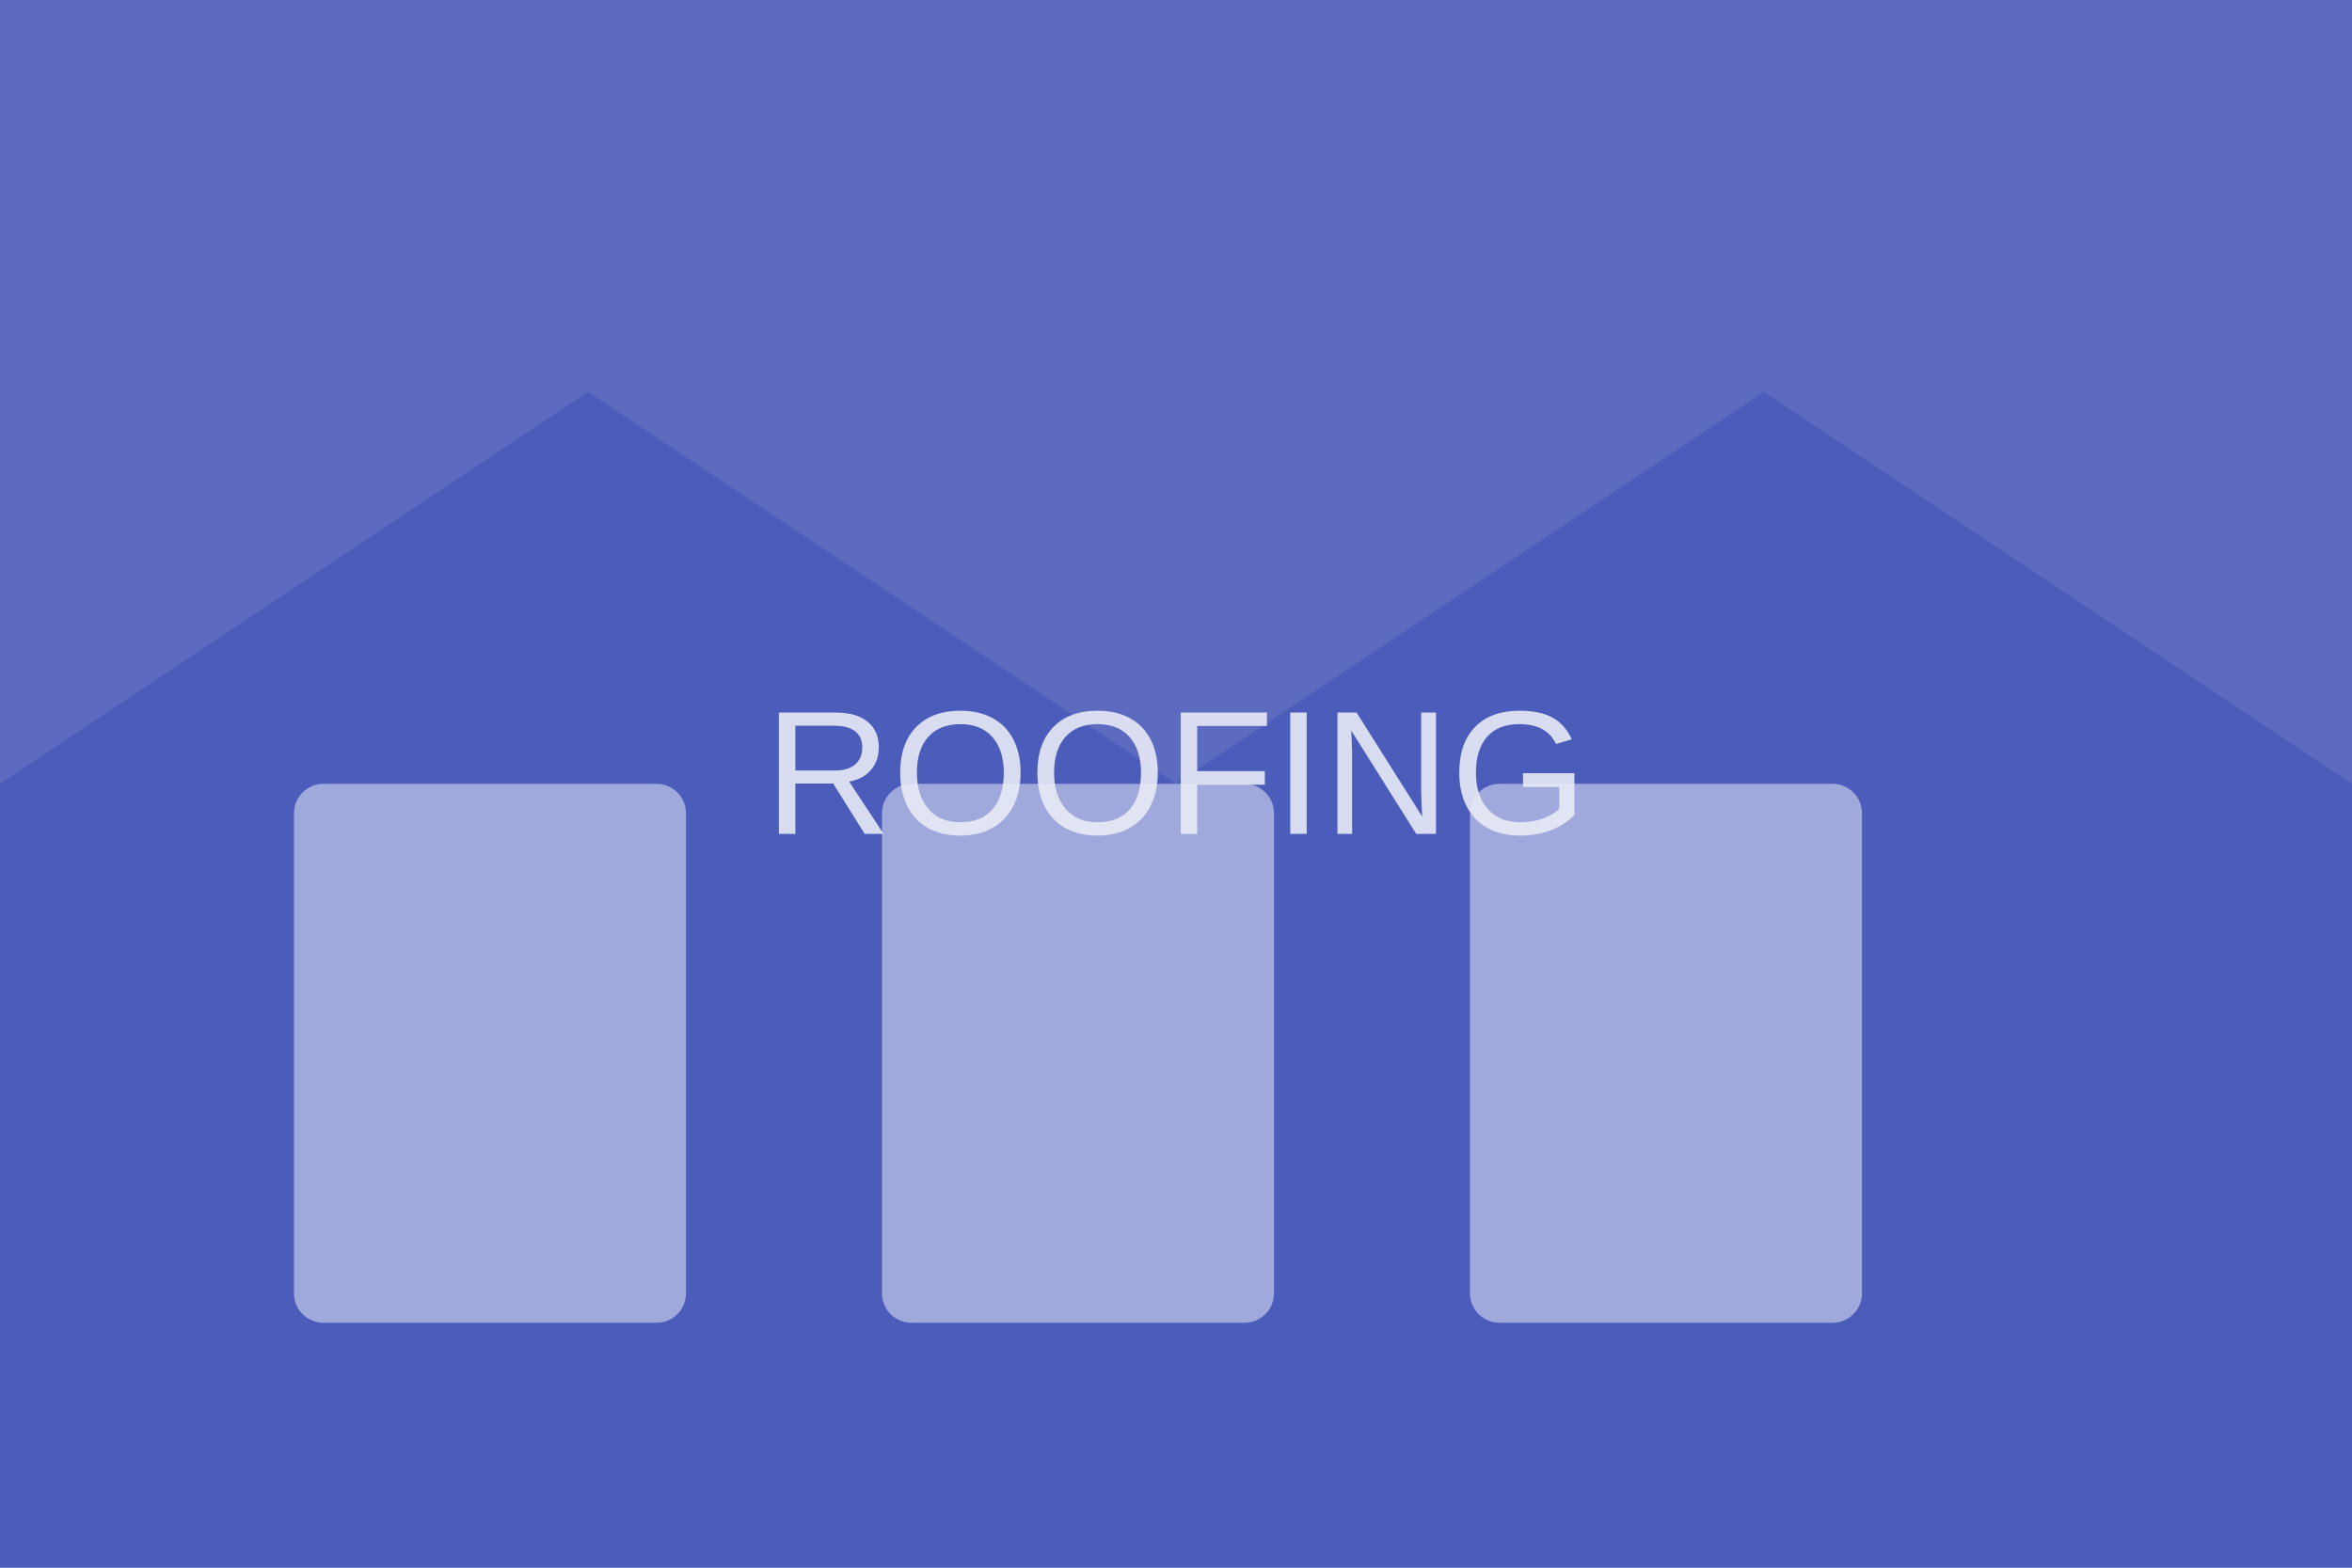
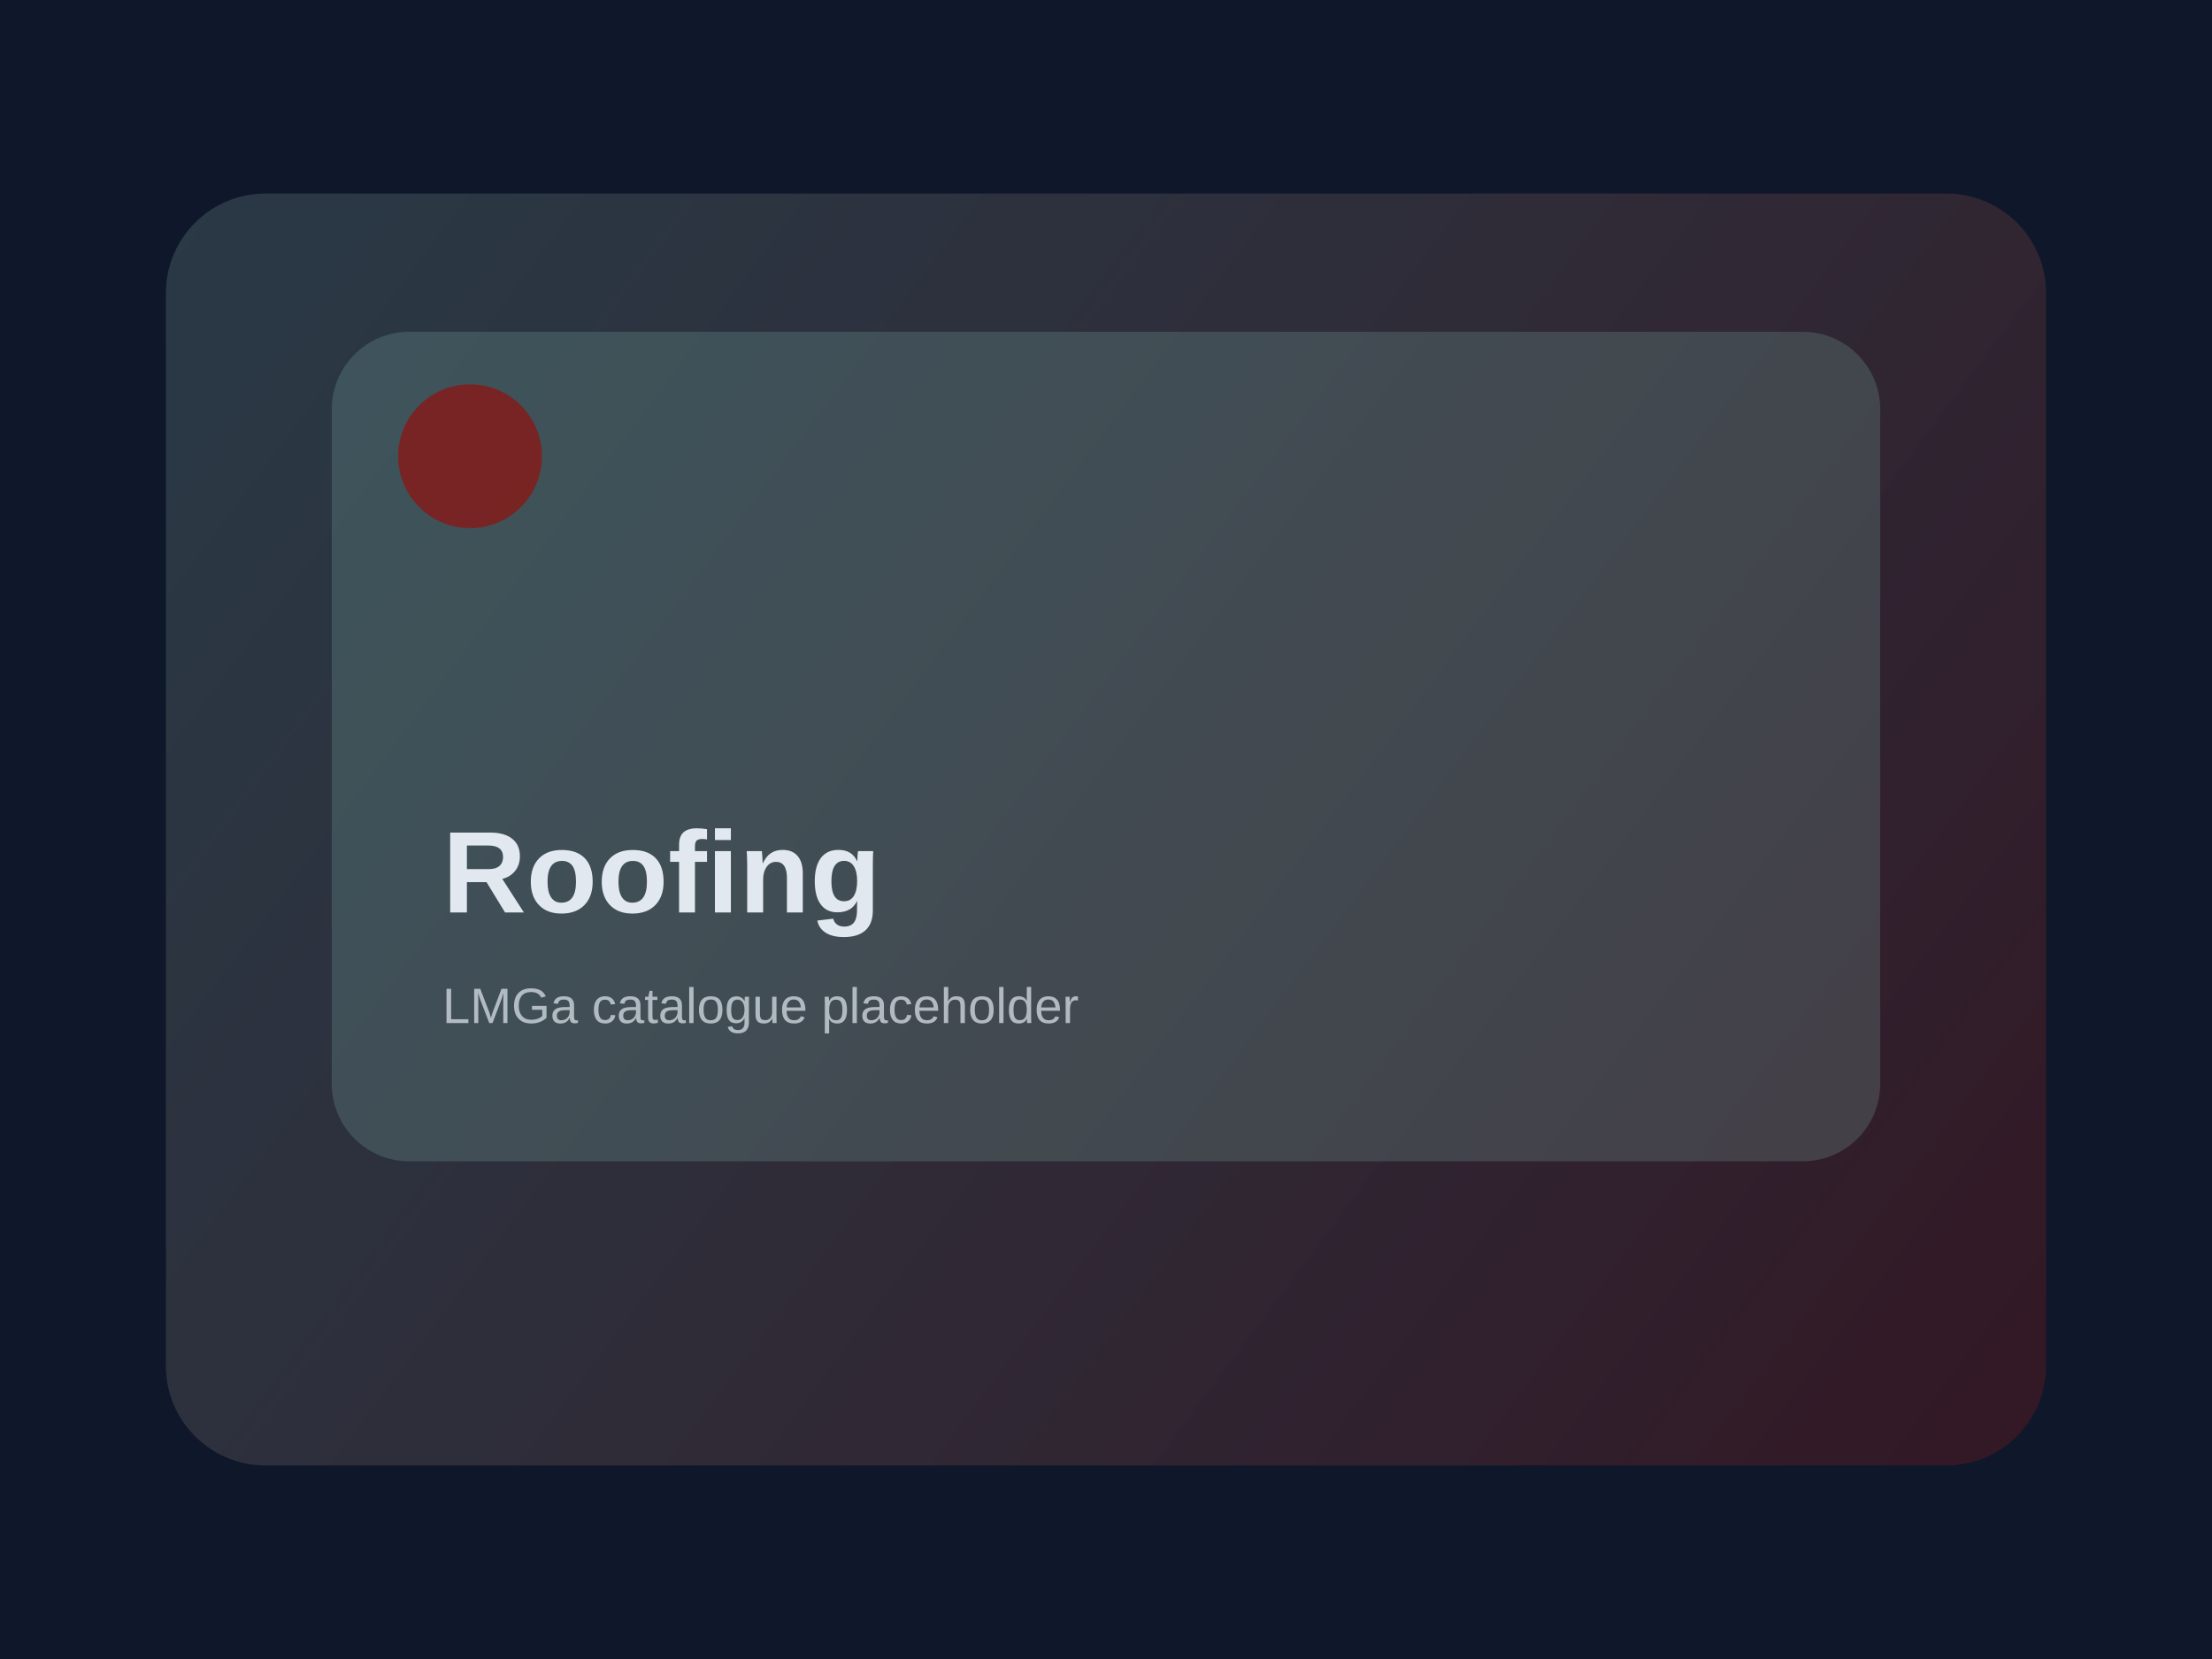
- <svg xmlns="http://www.w3.org/2000/svg" viewBox="0 0 960 640">
-   <rect width="960" height="640" fill="#5c6bc0" />
-   <g fill="#3f51b5" opacity="0.6">
-     <path d="M0 320 L240 160 L480 320 L720 160 L960 320 V640 H0 Z" />
-   </g>
-   <g fill="#c5cae9" opacity="0.7">
-     <rect x="120" y="320" width="160" height="220" rx="12" />
-     <rect x="360" y="320" width="160" height="220" rx="12" />
-     <rect x="600" y="320" width="160" height="220" rx="12" />
-   </g>
-   <text x="50%" y="50%" dominant-baseline="middle" text-anchor="middle" font-family="Arial, sans-serif" font-size="72" fill="#e8eaf6" opacity="0.9">
-     ROOFING
-   </text>
+ <svg xmlns="http://www.w3.org/2000/svg" width="800" height="600" viewBox="0 0 800 600" fill="none">
+   <defs>
+     <linearGradient id="g" x1="0" y1="0" x2="800" y2="600" gradientUnits="userSpaceOnUse">
+       <stop offset="0" stop-color="#95d8ca" stop-opacity="0.55" />
+       <stop offset="1" stop-color="#9e0500" stop-opacity="0.75" />
+     </linearGradient>
+   </defs>
+   <rect width="800" height="600" fill="#0f172a" />
+   <rect x="60" y="70" width="680" height="460" rx="36" fill="url(#g)" opacity="0.35" />
+   <rect x="120" y="120" width="560" height="300" rx="28" fill="#95d8ca" opacity="0.18" />
+   <circle cx="170" cy="165" r="26" fill="#9e0500" opacity="0.6" />
+   <text x="160" y="330" font-family="Arial, Helvetica, sans-serif" font-size="42" font-weight="700" fill="#e2e8f0">Roofing</text>
+   <text x="160" y="370" font-family="Arial, Helvetica, sans-serif" font-size="18" font-weight="500" fill="#e2e8f0" opacity="0.7">LMGa catalogue placeholder</text>
</svg>
